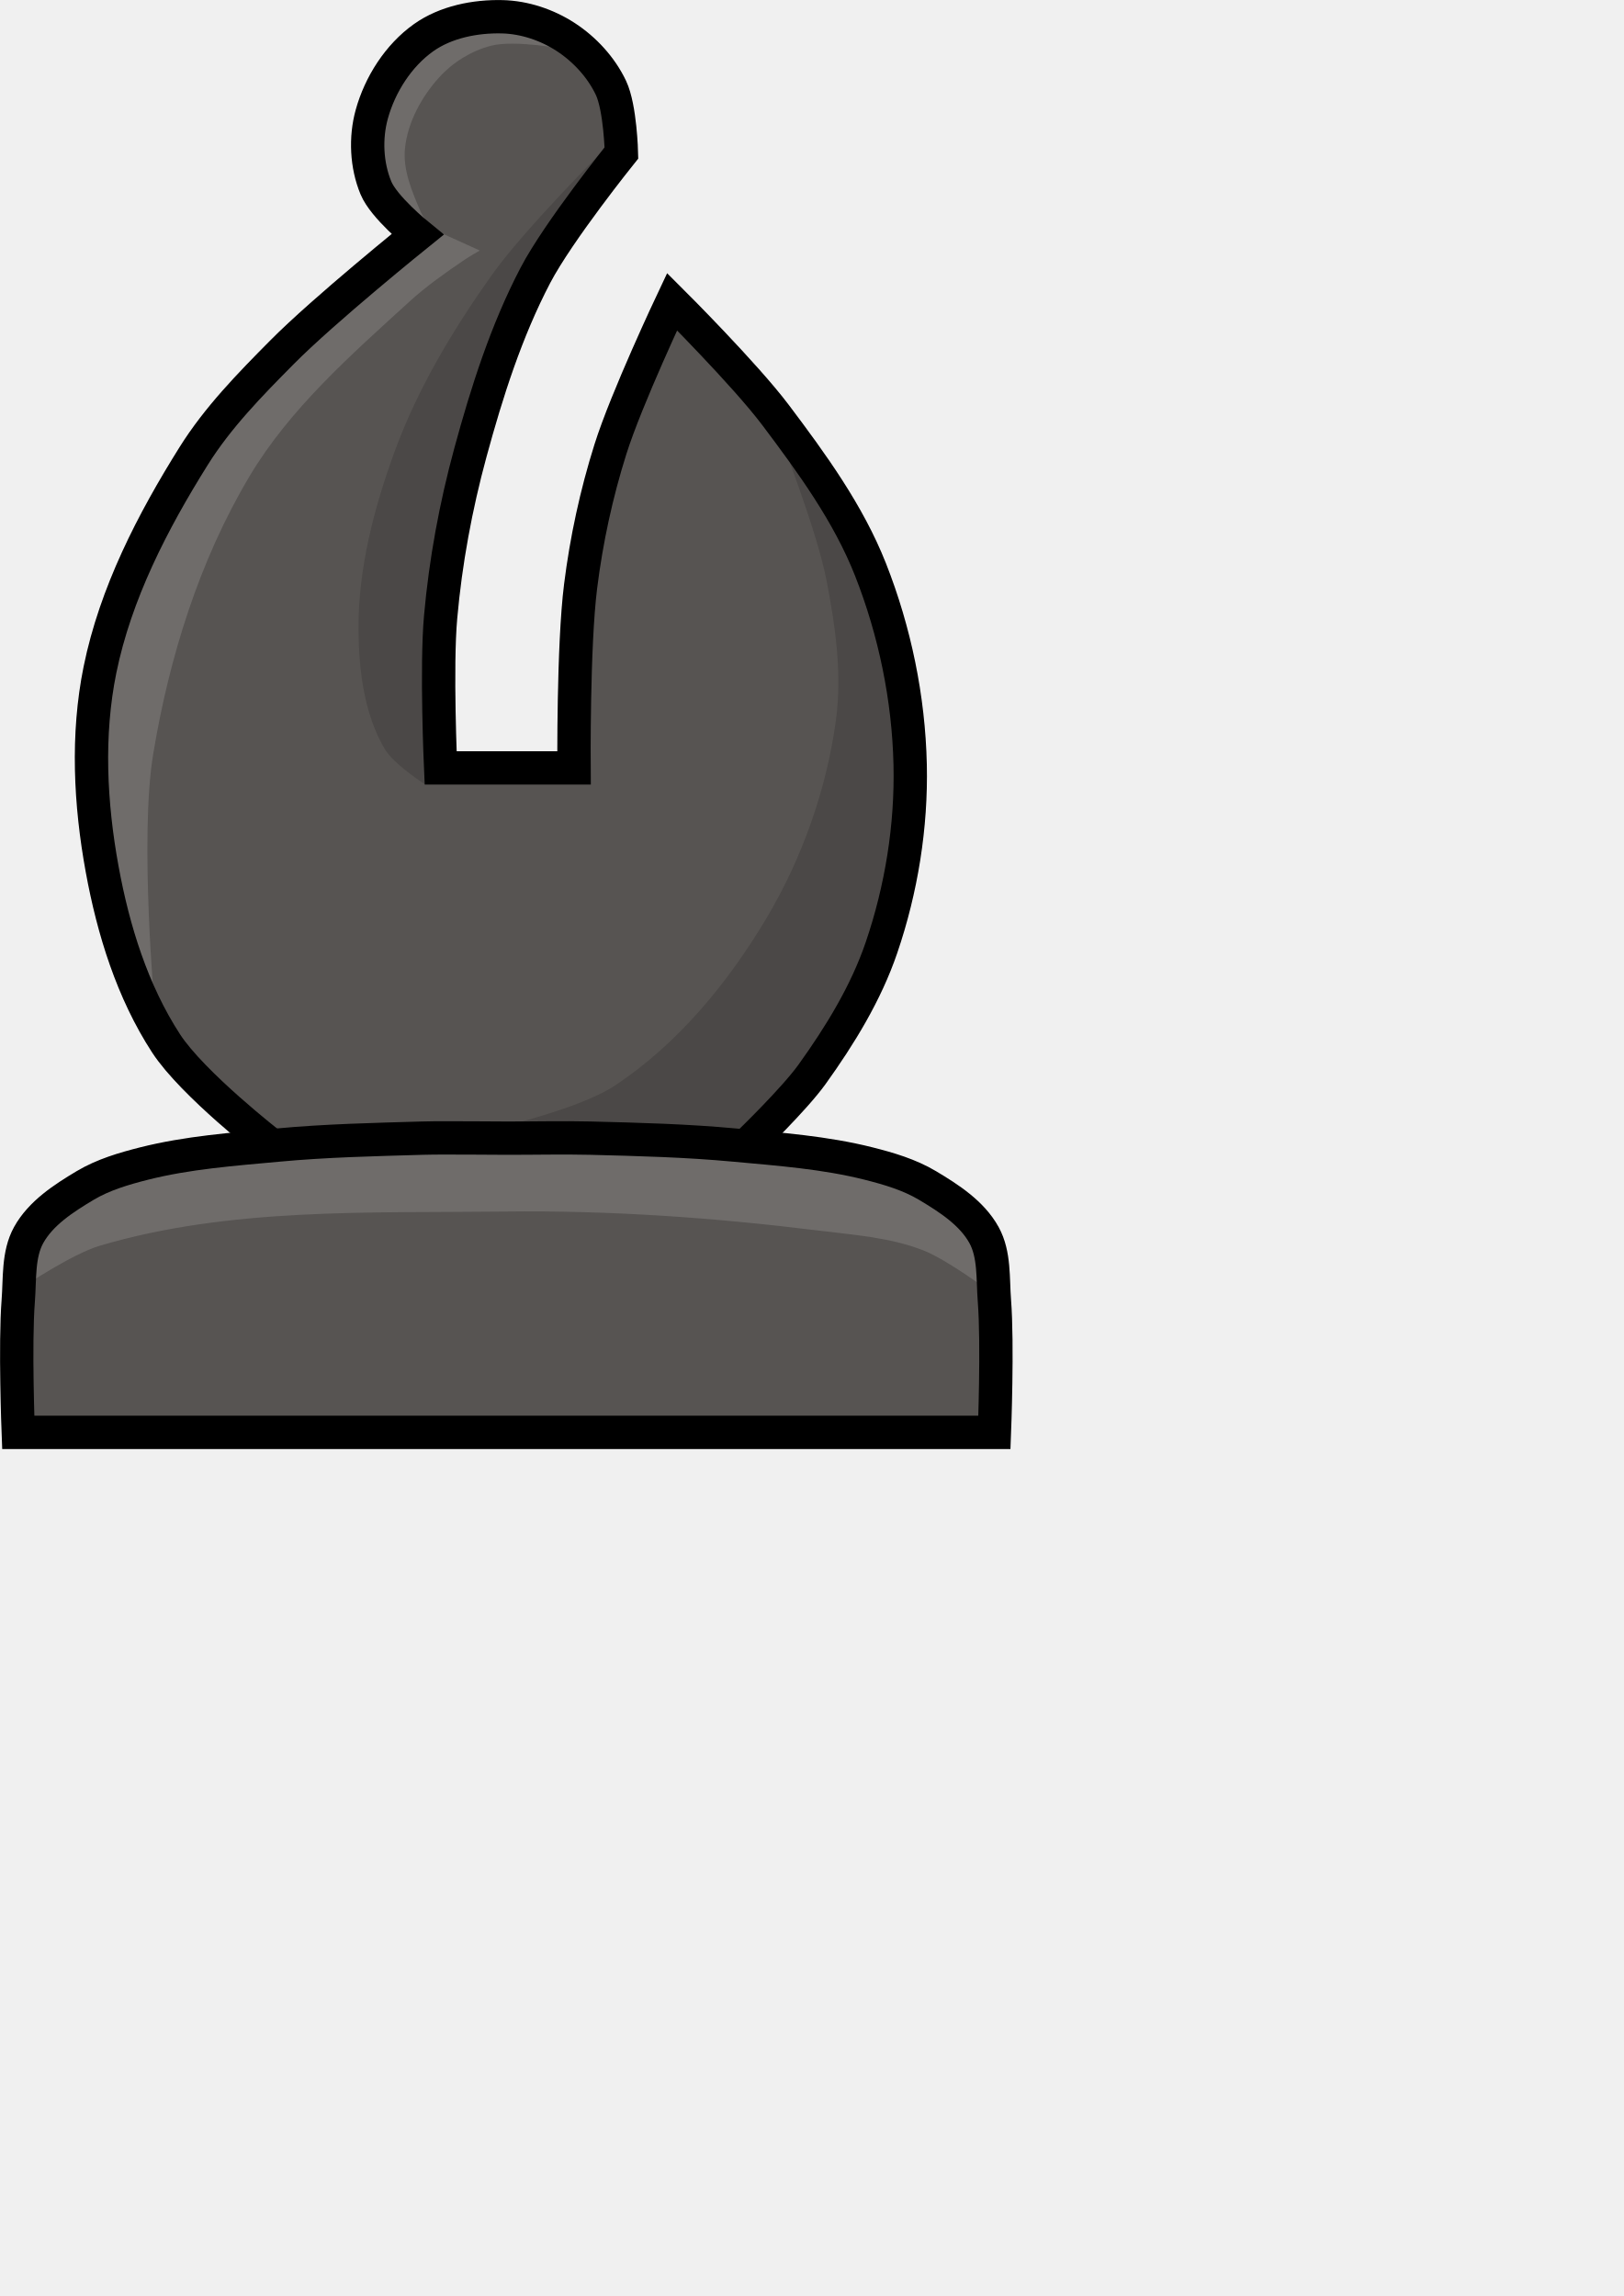
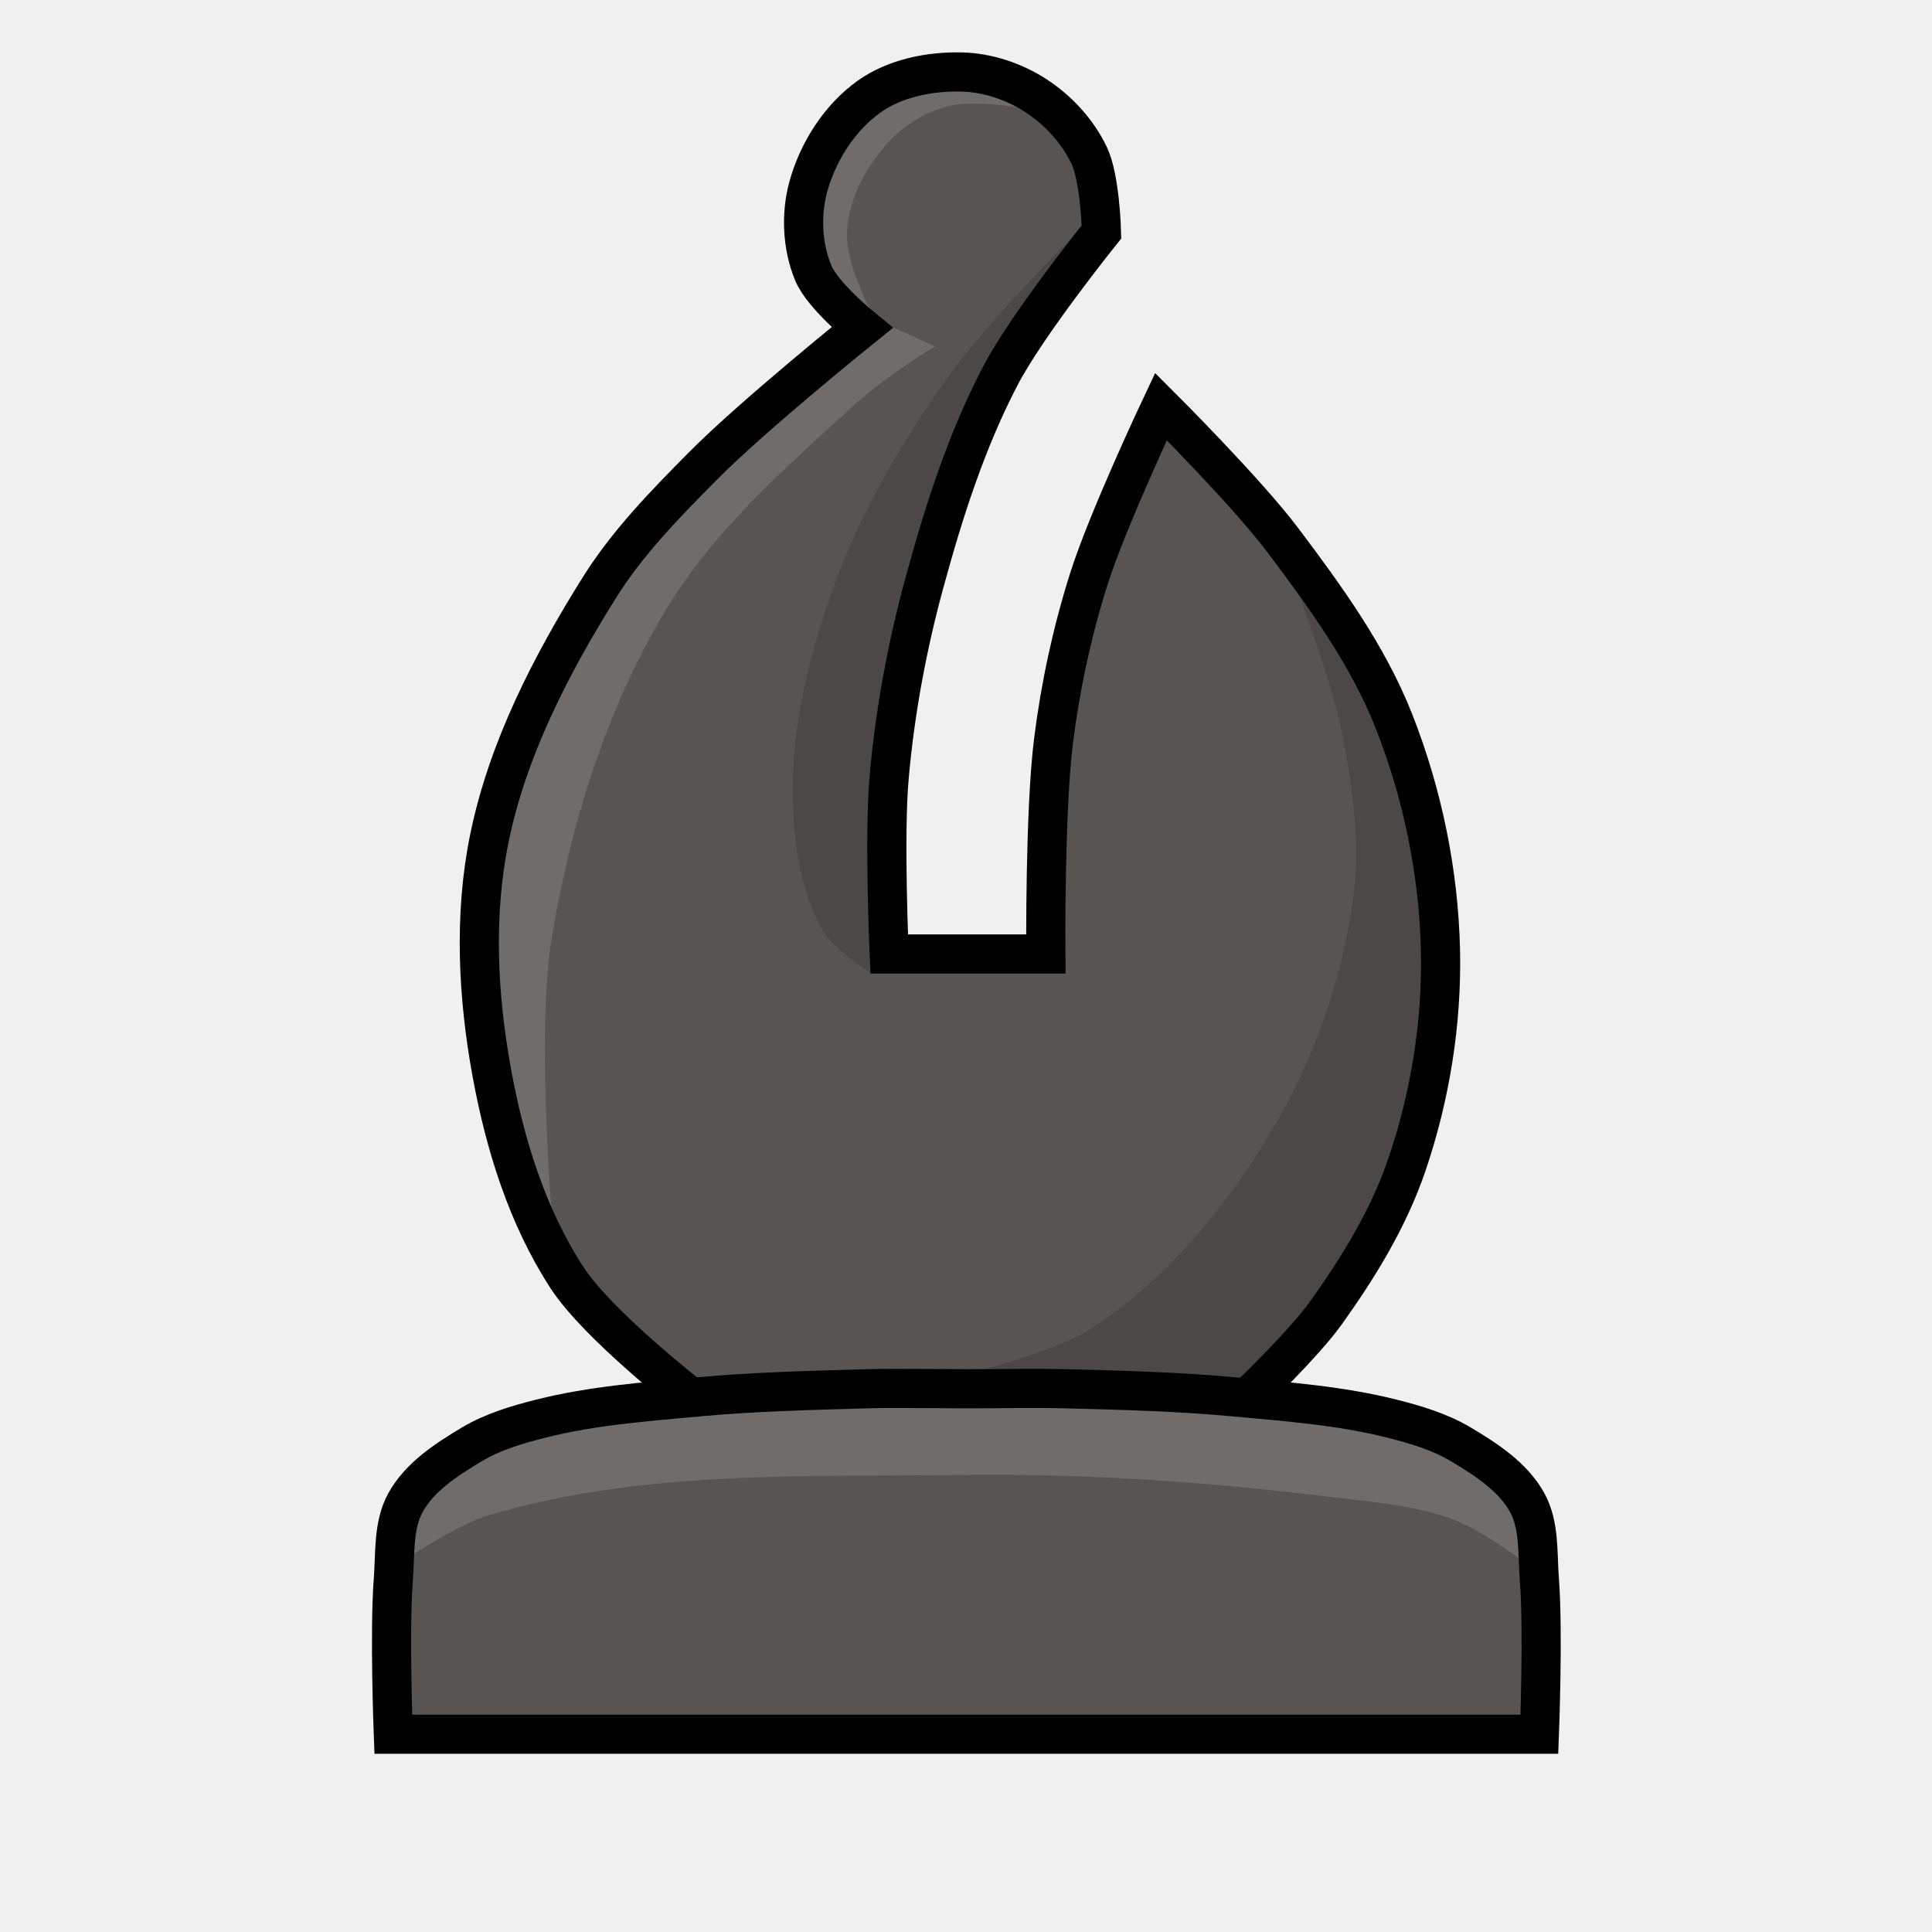
- <svg xmlns="http://www.w3.org/2000/svg" width="210mm" height="297mm" version="1.1" viewBox="0 0 210 297" xmlnsSvg="http://www.w3.org/2000/svg">
-   <g transform="matrix(8.6221 0 0 8.6221 -520.08 -275.36)">
+ <svg xmlns="http://www.w3.org/2000/svg" width="45" height="45" version="1.1" xml:space="preserve">
+   <g transform="matrix(1.823 0 0 1.823 -101.3 -57.002)">
    <path d="m67.855 32.187c-0.408-0.01-0.85 0.078-1.182 0.314-0.377 0.268-0.654 0.703-0.777 1.149-0.098 0.355-0.079 0.763 0.062 1.104 0.119 0.289 0.624 0.699 0.624 0.699s-1.402 1.131-2.034 1.769c-0.478 0.484-0.962 0.978-1.323 1.554-0.619 0.99-1.173 2.064-1.406 3.208-0.199 0.978-0.147 2.012 0.033 2.993 0.167 0.913 0.453 1.835 0.959 2.613 0.397 0.611 1.571 1.521 1.571 1.521l0.17-1e-3c-0.022 2e-3 -0.043 4e-3 -0.065 6e-3 -0.673 0.062-1.353 0.112-2.008 0.277-0.304 0.077-0.613 0.168-0.883 0.329-0.323 0.193-0.666 0.415-0.848 0.744-0.161 0.292-0.13 0.655-0.156 0.987-0.051 0.656 0 1.973 0 1.973h14.643s0.051-1.317 0-1.973c-0.026-0.332 0.005-0.695-0.156-0.987-0.181-0.329-0.525-0.551-0.848-0.744-0.27-0.161-0.578-0.252-0.883-0.329-0.655-0.165-1.335-0.215-2.008-0.277-0.145-0.013-0.291-0.025-0.436-0.035l0.653-3e-3s0.672-0.648 0.943-1.025c0.421-0.587 0.809-1.218 1.042-1.902 0.299-0.877 0.451-1.819 0.43-2.745-0.023-0.995-0.23-2.001-0.595-2.927-0.332-0.842-0.877-1.591-1.422-2.315-0.462-0.614-1.554-1.703-1.554-1.703s-0.686 1.452-0.926 2.216c-0.21 0.667-0.359 1.357-0.446 2.05-0.114 0.903-0.099 2.728-0.099 2.728h-2.001s-0.068-1.513 0-2.265c0.075-0.831 0.228-1.658 0.446-2.464 0.248-0.912 0.538-1.825 0.976-2.662 0.347-0.663 1.29-1.836 1.29-1.836s-0.015-0.678-0.157-0.976c-0.146-0.308-0.394-0.578-0.68-0.764-0.279-0.181-0.617-0.295-0.949-0.303z" fill="#575452" stroke="#000" stroke-width="1e-8" />
    <path d="m60.672 51.239s0.727-0.489 1.141-0.612c1.952-0.579 4.05-0.49 6.085-0.514 1.563-0.019 3.129 0.091 4.68 0.283 0.534 0.066 1.085 0.103 1.587 0.298 0.362 0.14 0.992 0.612 0.992 0.612l-0.198-0.794-1.009-0.81-2.497-0.48-4.415-0.05-3.952 0.198s-1.424 0.241-1.918 0.711c-0.304 0.289-0.496 1.158-0.496 1.158z" fill="#fff" fill-opacity=".143" stroke-width="0" />
    <path d="m67 49.008c-0.116 3.7e-4 -0.233 2.2e-4 -0.349 4e-3 -0.722 0.021-1.444 0.037-2.163 0.104-0.673 0.062-1.353 0.112-2.008 0.277-0.304 0.077-0.613 0.168-0.883 0.329-0.323 0.193-0.666 0.415-0.848 0.744-0.161 0.292-0.13 0.655-0.156 0.987-0.051 0.656 0 1.973 0 1.973h14.643s0.051-1.317 0-1.973c-0.026-0.332 0.005-0.695-0.156-0.987-0.181-0.329-0.525-0.551-0.848-0.744-0.27-0.161-0.578-0.252-0.883-0.329-0.655-0.165-1.335-0.215-2.008-0.277-0.719-0.067-1.442-0.086-2.164-0.104-0.421-0.01-0.843 8.3e-4 -1.264 0-0.305-6e-4 -0.61-5e-3 -0.915-4e-3z" fill="none" stroke="#000" stroke-width=".5" />
    <path d="m62.64 47.064s-0.231-2.558-0.023-3.812c0.24-1.452 0.692-2.906 1.445-4.17 0.606-1.017 1.524-1.822 2.398-2.62 0.256-0.233 0.541-0.434 0.827-0.628 0.074-0.05 0.229-0.139 0.229-0.139l-0.547-0.248-0.197-0.107s-0.107-0.144-0.142-0.225c-0.128-0.3-0.269-0.626-0.236-0.951 0.04-0.392 0.248-0.774 0.513-1.067 0.205-0.226 0.486-0.4 0.781-0.475 0.362-0.092 1.12 0.054 1.12 0.054l-1.1-0.529-1.501 0.69-0.289 1.691 0.496 0.963-2.311 2.104-1.753 2.737-0.752 2.464 0.347 3.125z" fill="#fff" fill-opacity=".143" stroke-width="0" />
    <path d="m64.382 49.112s-1.173-0.91-1.571-1.521c-0.506-0.778-0.792-1.7-0.959-2.613-0.18-0.981-0.232-2.015-0.033-2.993 0.233-1.144 0.786-2.218 1.406-3.208 0.361-0.577 0.844-1.071 1.323-1.554 0.632-0.639 2.034-1.769 2.034-1.769s-0.505-0.41-0.624-0.699c-0.141-0.34-0.16-0.749-0.062-1.104 0.123-0.446 0.4-0.881 0.777-1.149 0.332-0.236 0.775-0.324 1.182-0.314 0.332 8e-3 0.671 0.122 0.949 0.303 0.286 0.186 0.534 0.456 0.68 0.764 0.141 0.298 0.157 0.976 0.157 0.976s-0.943 1.173-1.29 1.835c-0.438 0.838-0.728 1.75-0.976 2.662-0.219 0.805-0.372 1.633-0.446 2.464-0.068 0.752 0 2.265 0 2.265h2.001s-0.015-1.826 0.099-2.728c0.087-0.694 0.236-1.383 0.446-2.05 0.24-0.764 0.926-2.216 0.926-2.216s1.092 1.089 1.554 1.703c0.545 0.724 1.09 1.473 1.422 2.315 0.365 0.926 0.573 1.932 0.595 2.927 0.021 0.926-0.131 1.868-0.43 2.745-0.233 0.684-0.62 1.314-1.042 1.902-0.271 0.377-0.943 1.025-0.943 1.025" fill="none" stroke="#000" stroke-width=".5" />
    <path d="m66.689 43.7s-0.462-0.296-0.597-0.524c-0.309-0.523-0.389-1.171-0.395-1.779-0.009-0.918 0.231-1.838 0.547-2.7 0.345-0.94 0.871-1.814 1.45-2.631 0.494-0.696 1.707-1.906 1.707-1.906l-0.994 1.824-1.064 2.783-0.362 3.473z" fill-opacity=".14" stroke-width="0" />
    <path d="m67.607 48.897s1.366-0.297 1.936-0.674c0.941-0.623 1.696-1.54 2.273-2.51 0.536-0.901 0.9-1.929 1.042-2.968 0.095-0.696-0.007-1.413-0.141-2.103-0.15-0.776-0.736-2.254-0.736-2.254l1.323 1.794 0.537 2.497 0.157 1.72-0.637 2.456-1.273 1.72-0.604 0.529z" fill-opacity=".14" stroke-width="0" />
  </g>
</svg>
